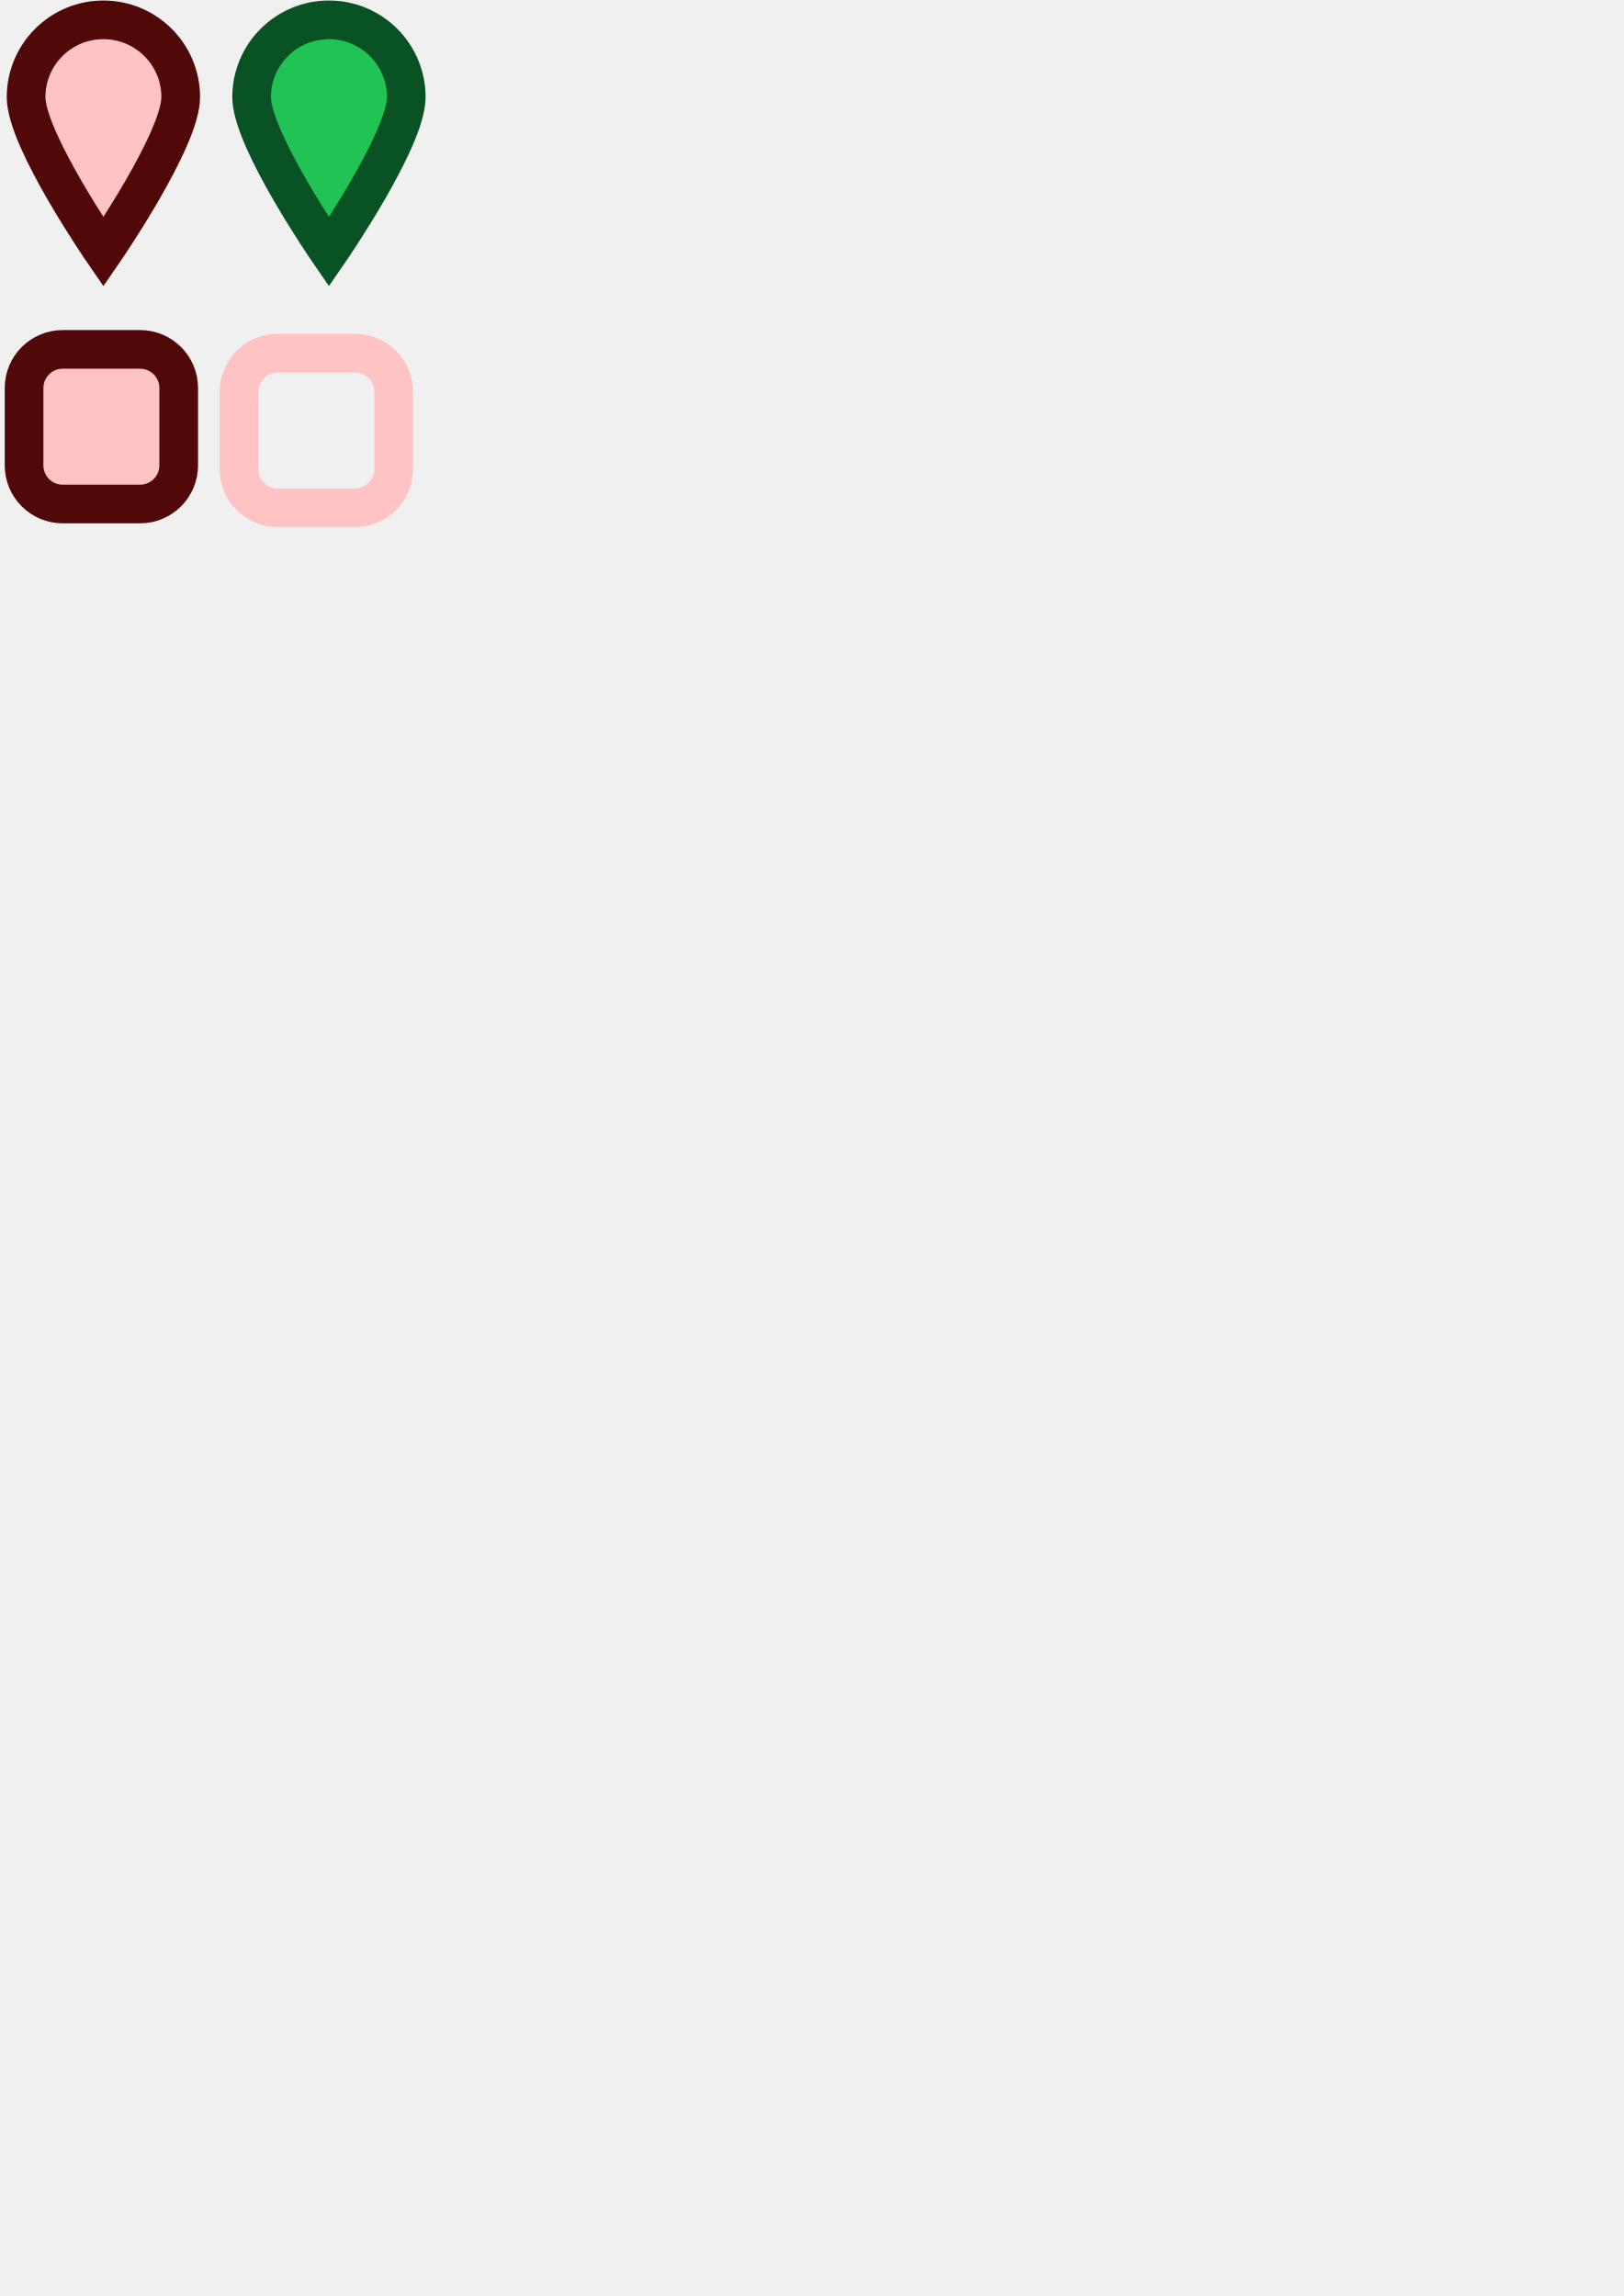
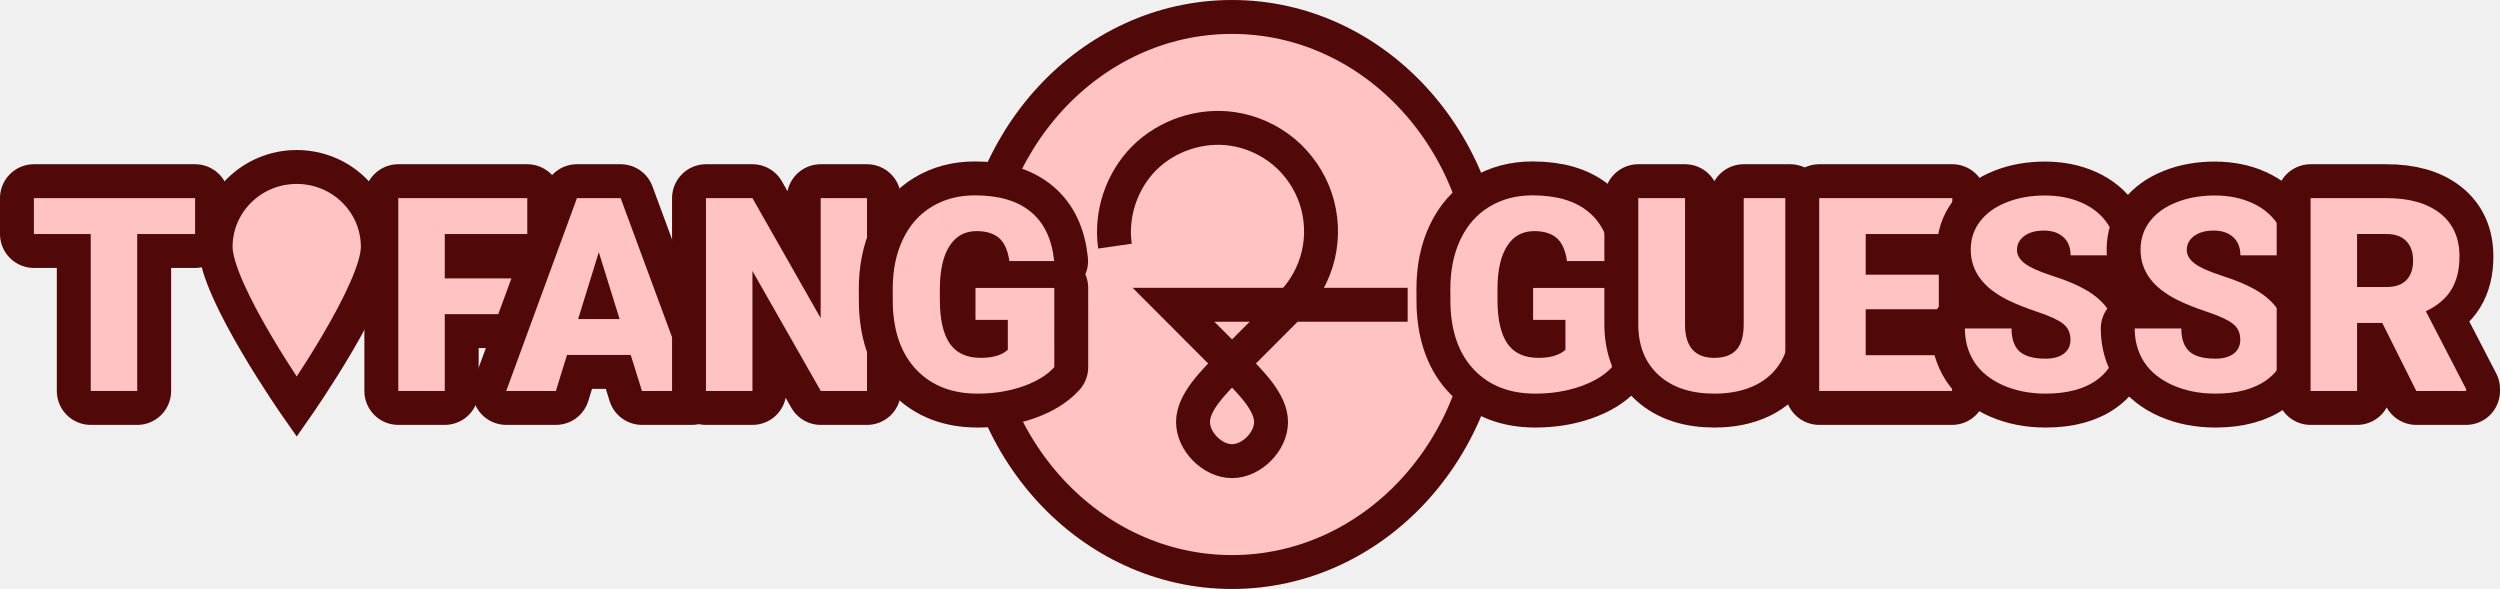
- <svg xmlns="http://www.w3.org/2000/svg" width="210mm" height="297mm" viewBox="0 0 210 297" version="1.1" id="svg5">
-   <defs id="defs2" />
-   <g id="layer1">
+ <svg xmlns="http://www.w3.org/2000/svg" width="368.655mm" height="86.852mm" viewBox="0 0 368.655 86.852" version="1.1" id="svg5">
+   <defs id="defs2">
+     </defs>
+   <g id="layer1" transform="translate(-2.5513,-171.5963)">
+     <ellipse style="fill:#ffc3c3;fill-opacity:1;fill-rule:evenodd;stroke:#510808;stroke-width:5;stroke-linecap:round;stroke-linejoin:round;stroke-miterlimit:4;stroke-dasharray:none;stroke-opacity:1;paint-order:markers fill stroke" id="path43850" cx="184.23" cy="215.022" rx="37.828" ry="40.926" />
    <path id="path1057" style="fill:#ffc3c3;fill-opacity:1;fill-rule:evenodd;stroke:#510808;stroke-width:5;stroke-linecap:round;stroke-miterlimit:4;stroke-dasharray:none;stroke-opacity:1;paint-order:markers fill stroke" d="m 23.374,12.567 c 0,5.523 -10,20.031 -10,20.031 0,0 -10,-14.508 -10,-20.031 -2e-7,-5.523 4.477,-10 10,-10 5.523,0 10,4.477 10,10 z" />
    <path id="path1809" style="fill:#21c454;fill-opacity:1;fill-rule:evenodd;stroke:#085223;stroke-width:5;stroke-linecap:round;stroke-miterlimit:4;stroke-dasharray:none;stroke-opacity:1;paint-order:markers fill stroke" d="m 52.544,12.567 c 0,5.523 -10,20.031 -10,20.031 0,0 -10,-14.508 -10,-20.031 0,-5.523 4.477,-10 10,-10 5.523,0 10,4.477 10,10 z" />
    <rect style="fill:#ffc3c3;fill-opacity:1;fill-rule:evenodd;stroke:#510808;stroke-width:5;stroke-linecap:round;stroke-miterlimit:4;stroke-dasharray:none;stroke-opacity:1;paint-order:markers fill stroke" id="rect16703" width="20" height="20" x="3.113" y="45.196" rx="5" ry="5" />
    <rect style="fill:#ffffff;fill-opacity:0;fill-rule:evenodd;stroke:#ffc3c3;stroke-width:5;stroke-linecap:round;stroke-miterlimit:4;stroke-dasharray:none;stroke-opacity:1;paint-order:markers fill stroke" id="rect19198" width="20" height="20" x="30.913" y="45.685" rx="5" ry="5" />
+     <g id="g47016">
+       <path id="path1057-3" style="fill:#ffc3c3;fill-opacity:1;fill-rule:evenodd;stroke:#510808;stroke-width:5;stroke-linecap:round;stroke-miterlimit:4;stroke-dasharray:none;stroke-opacity:1;paint-order:markers fill stroke" d="m 58.265,208.001 c 0,6.507 -11.959,23.6 -11.959,23.6 0,0 -11.959,-17.093 -11.959,-23.6 0,-6.507 5.354,-11.782 11.959,-11.782 6.605,0 11.959,5.275 11.959,11.782 z" />
+       <path d="m 31.321,206.106 h -8.535 v 23.145 H 15.93 V 206.106 H 7.551 v -5.293 H 31.321 Z" style="font-weight:900;font-size:40px;line-height:1.25;font-family:Roboto;-inkscape-font-specification:'Roboto Heavy';fill:#ffc3c3;fill-opacity:1;stroke:#510808;stroke-width:10;stroke-linecap:round;stroke-linejoin:round;stroke-miterlimit:4;stroke-dasharray:none;stroke-opacity:1;paint-order:stroke fill markers" id="path33625" />
+       <path d="M 79.192,217.923 H 68.137 v 11.328 h -6.855 v -28.437 h 19.023 v 5.293 H 68.137 v 6.543 h 11.055 z" style="font-weight:900;font-size:40px;line-height:1.25;font-family:Roboto;-inkscape-font-specification:'Roboto Heavy';fill:#ffc3c3;fill-opacity:1;stroke:#510808;stroke-width:10;stroke-linecap:round;stroke-linejoin:round;stroke-miterlimit:4;stroke-dasharray:none;stroke-opacity:1;paint-order:stroke fill markers" id="path33629" />
+       <path d="m 95.559,223.938 h -9.395 l -1.641,5.312 h -7.324 l 10.43,-28.437 h 6.445 l 10.508,28.437 h -7.363 z m -7.754,-5.293 h 6.113 l -3.066,-9.863 z" style="font-weight:900;font-size:40px;line-height:1.25;font-family:Roboto;-inkscape-font-specification:'Roboto Heavy';fill:#ffc3c3;fill-opacity:1;stroke:#510808;stroke-width:10;stroke-linecap:round;stroke-linejoin:round;stroke-miterlimit:4;stroke-dasharray:none;stroke-opacity:1;paint-order:stroke fill markers" id="path33631" />
+       <path d="m 130.403,229.251 h -6.816 l -10.078,-17.695 v 17.695 h -6.855 v -28.437 h 6.855 l 10.059,17.695 v -17.695 h 6.836 z" style="font-weight:900;font-size:40px;line-height:1.25;font-family:Roboto;-inkscape-font-specification:'Roboto Heavy';fill:#ffc3c3;fill-opacity:1;stroke:#510808;stroke-width:10;stroke-linecap:round;stroke-linejoin:round;stroke-miterlimit:4;stroke-dasharray:none;stroke-opacity:1;paint-order:stroke fill markers" id="path33633" />
+       <path d="m 158.02,225.735 q -1.582,1.758 -4.629,2.832 -3.047,1.074 -6.68,1.074 -5.586,0 -8.926,-3.418 -3.34,-3.418 -3.574,-9.512 l -0.019,-2.461 q 0,-4.199 1.484,-7.324 1.484,-3.145 4.238,-4.824 2.773,-1.699 6.406,-1.699 5.312,0 8.242,2.441 2.949,2.422 3.438,7.246 h -6.602 q -0.352,-2.383 -1.523,-3.398 -1.172,-1.016 -3.32,-1.016 -2.578,0 -3.984,2.188 -1.406,2.188 -1.426,6.25 v 1.719 q 0,4.258 1.445,6.406 1.465,2.129 4.59,2.129 2.676,0 3.984,-1.191 v -4.414 h -4.766 v -4.707 h 11.621 z" style="font-weight:900;font-size:40px;line-height:1.25;font-family:Roboto;-inkscape-font-specification:'Roboto Heavy';fill:#ffc3c3;fill-opacity:1;stroke:#510808;stroke-width:10;stroke-linecap:round;stroke-linejoin:round;stroke-miterlimit:4;stroke-dasharray:none;stroke-opacity:1;paint-order:stroke fill markers" id="path33635" />
+     </g>
+     <g id="g43755" transform="translate(45.65449,110.8752)">
+       <path d="m 194.594,114.86 q -1.582,1.758 -4.629,2.832 -3.047,1.074 -6.68,1.074 -5.586,0 -8.926,-3.418 -3.34,-3.418 -3.574,-9.512 l -0.019,-2.461 q 0,-4.199 1.484,-7.324 1.484,-3.145 4.238,-4.824 2.773,-1.699 6.406,-1.699 5.312,0 8.242,2.441 2.949,2.422 3.438,7.246 h -6.602 q -0.352,-2.383 -1.523,-3.398 -1.172,-1.016 -3.32,-1.016 -2.578,0 -3.984,2.188 -1.406,2.188 -1.426,6.25 v 1.719 q 0,4.258 1.445,6.406 1.465,2.129 4.59,2.129 2.676,0 3.984,-1.191 v -4.414 h -4.766 v -4.707 h 11.621 z" style="font-weight:900;font-size:40px;line-height:1.25;font-family:Roboto;-inkscape-font-specification:'Roboto Heavy';fill:#ffc3c3;fill-opacity:1;stroke:#510808;stroke-width:10;stroke-linecap:round;stroke-linejoin:round;stroke-miterlimit:4;stroke-dasharray:none;stroke-opacity:1;paint-order:stroke fill markers" id="path33637" />
+       <path d="m 220.883,89.938 v 18.613 q 0,3.164 -1.348,5.488 -1.348,2.305 -3.867,3.516 -2.52,1.211 -5.957,1.211 -5.195,0 -8.184,-2.695 -2.988,-2.695 -3.047,-7.383 V 89.938 h 6.895 v 18.887 q 0.117,4.668 4.336,4.668 2.129,0 3.223,-1.172 1.094,-1.172 1.094,-3.809 V 89.938 Z" style="font-weight:900;font-size:40px;line-height:1.25;font-family:Roboto;-inkscape-font-specification:'Roboto Heavy';fill:#ffc3c3;fill-opacity:1;stroke:#510808;stroke-width:10;stroke-linecap:round;stroke-linejoin:round;stroke-miterlimit:4;stroke-dasharray:none;stroke-opacity:1;paint-order:stroke fill markers" id="path33639" />
+       <path d="m 242.798,106.325 h -10.781 v 6.777 h 12.734 v 5.273 H 225.161 V 89.938 h 19.629 v 5.293 h -12.773 v 5.996 h 10.781 z" style="font-weight:900;font-size:40px;line-height:1.25;font-family:Roboto;-inkscape-font-specification:'Roboto Heavy';fill:#ffc3c3;fill-opacity:1;stroke:#510808;stroke-width:10;stroke-linecap:round;stroke-linejoin:round;stroke-miterlimit:4;stroke-dasharray:none;stroke-opacity:1;paint-order:stroke fill markers" id="path33641" />
+       <path d="m 262.212,110.817 q 0,-1.504 -1.074,-2.344 -1.055,-0.84 -3.73,-1.738 -2.676,-0.898 -4.375,-1.738 -5.527,-2.715 -5.527,-7.461 0,-2.363 1.367,-4.16 1.387,-1.816 3.906,-2.812 2.52,-1.016 5.664,-1.016 3.066,0 5.488,1.094 2.441,1.094 3.789,3.125 1.348,2.012 1.348,4.609 h -6.836 q 0,-1.738 -1.074,-2.695 -1.055,-0.957 -2.871,-0.957 -1.836,0 -2.91,0.82 -1.055,0.801 -1.055,2.051 0,1.094 1.172,1.992 1.172,0.879 4.121,1.836 2.949,0.938 4.844,2.031 4.609,2.656 4.609,7.324 0,3.73 -2.812,5.859 -2.812,2.129 -7.715,2.129 -3.457,0 -6.27,-1.23 -2.793,-1.25 -4.219,-3.398 -1.406,-2.168 -1.406,-4.98 h 6.875 q 0,2.285 1.172,3.379 1.191,1.074 3.848,1.074 1.699,0 2.676,-0.723 0.996,-0.742 0.996,-2.07 z" style="font-weight:900;font-size:40px;line-height:1.25;font-family:Roboto;-inkscape-font-specification:'Roboto Heavy';fill:#ffc3c3;fill-opacity:1;stroke:#510808;stroke-width:10;stroke-linecap:round;stroke-linejoin:round;stroke-miterlimit:4;stroke-dasharray:none;stroke-opacity:1;paint-order:stroke fill markers" id="path33643" />
+       <path d="m 287.251,110.817 q 0,-1.504 -1.074,-2.344 -1.055,-0.84 -3.73,-1.738 -2.676,-0.898 -4.375,-1.738 -5.527,-2.715 -5.527,-7.461 0,-2.363 1.367,-4.16 1.387,-1.816 3.906,-2.812 2.52,-1.016 5.664,-1.016 3.066,0 5.488,1.094 2.441,1.094 3.789,3.125 1.348,2.012 1.348,4.609 h -6.836 q 0,-1.738 -1.074,-2.695 -1.055,-0.957 -2.871,-0.957 -1.836,0 -2.91,0.82 -1.055,0.801 -1.055,2.051 0,1.094 1.172,1.992 1.172,0.879 4.121,1.836 2.949,0.938 4.844,2.031 4.609,2.656 4.609,7.324 0,3.73 -2.812,5.859 -2.812,2.129 -7.715,2.129 -3.457,0 -6.27,-1.23 -2.793,-1.25 -4.219,-3.398 -1.406,-2.168 -1.406,-4.98 h 6.875 q 0,2.285 1.172,3.379 1.191,1.074 3.848,1.074 1.699,0 2.676,-0.723 0.996,-0.742 0.996,-2.07 z" style="font-weight:900;font-size:40px;line-height:1.25;font-family:Roboto;-inkscape-font-specification:'Roboto Heavy';fill:#ffc3c3;fill-opacity:1;stroke:#510808;stroke-width:10;stroke-linecap:round;stroke-linejoin:round;stroke-miterlimit:4;stroke-dasharray:none;stroke-opacity:1;paint-order:stroke fill markers" id="path33645" />
+       <path d="m 308.188,108.337 h -3.711 v 10.039 h -6.855 V 89.938 h 11.191 q 5.059,0 7.91,2.246 2.852,2.246 2.852,6.348 0,2.969 -1.211,4.922 -1.191,1.953 -3.75,3.164 l 5.938,11.465 v 0.293 h -7.344 z m -3.711,-5.293 h 4.336 q 1.953,0 2.93,-1.016 0.996,-1.035 0.996,-2.871 0,-1.836 -0.996,-2.871 -0.996,-1.055 -2.93,-1.055 h -4.336 z" style="font-weight:900;font-size:40px;line-height:1.25;font-family:Roboto;-inkscape-font-specification:'Roboto Heavy';fill:#ffc3c3;fill-opacity:1;stroke:#510808;stroke-width:10;stroke-linecap:round;stroke-linejoin:round;stroke-miterlimit:4;stroke-dasharray:none;stroke-opacity:1;paint-order:stroke fill markers" id="path33647" />
+     </g>
+     <path style="display:inline;fill:none;stroke:#510808;stroke-width:5;stroke-linecap:butt;stroke-linejoin:miter;stroke-miterlimit:4;stroke-dasharray:none;stroke-opacity:1" d="m 166.966,207.89 c -0.672,-4.673 0.973,-9.622 4.308,-12.964 3.335,-3.341 8.282,-4.995 12.956,-4.332 2.794,0.397 5.471,1.586 7.638,3.394 2.167,1.808 3.817,4.228 4.708,6.906 0.891,2.678 1.02,5.604 0.368,8.35 -0.652,2.746 -2.083,5.302 -4.082,7.293" id="path876" />
+     <path style="display:inline;fill:none;stroke:#510808;stroke-width:5;stroke-linecap:butt;stroke-linejoin:miter;stroke-miterlimit:4;stroke-dasharray:none;stroke-opacity:1" d="m 210.126,216.538 c -34.528,0 -34.528,0 -34.528,0 l 8.632,8.648 8.632,-8.648" id="path1106" />
+     <path style="display:inline;fill:none;stroke:#510808;stroke-width:5;stroke-linecap:butt;stroke-linejoin:miter;stroke-miterlimit:4;stroke-dasharray:none;stroke-opacity:1" d="m 184.23,225.186 c 2.878,2.883 5.755,5.766 5.755,8.648 -2.6e-4,2.882 -2.877,5.765 -5.755,5.765 -2.877,2e-4 -5.754,-2.882 -5.755,-5.765 -2e-4,-2.883 2.877,-5.765 5.754,-8.648" id="path1277" />
  </g>
</svg>
